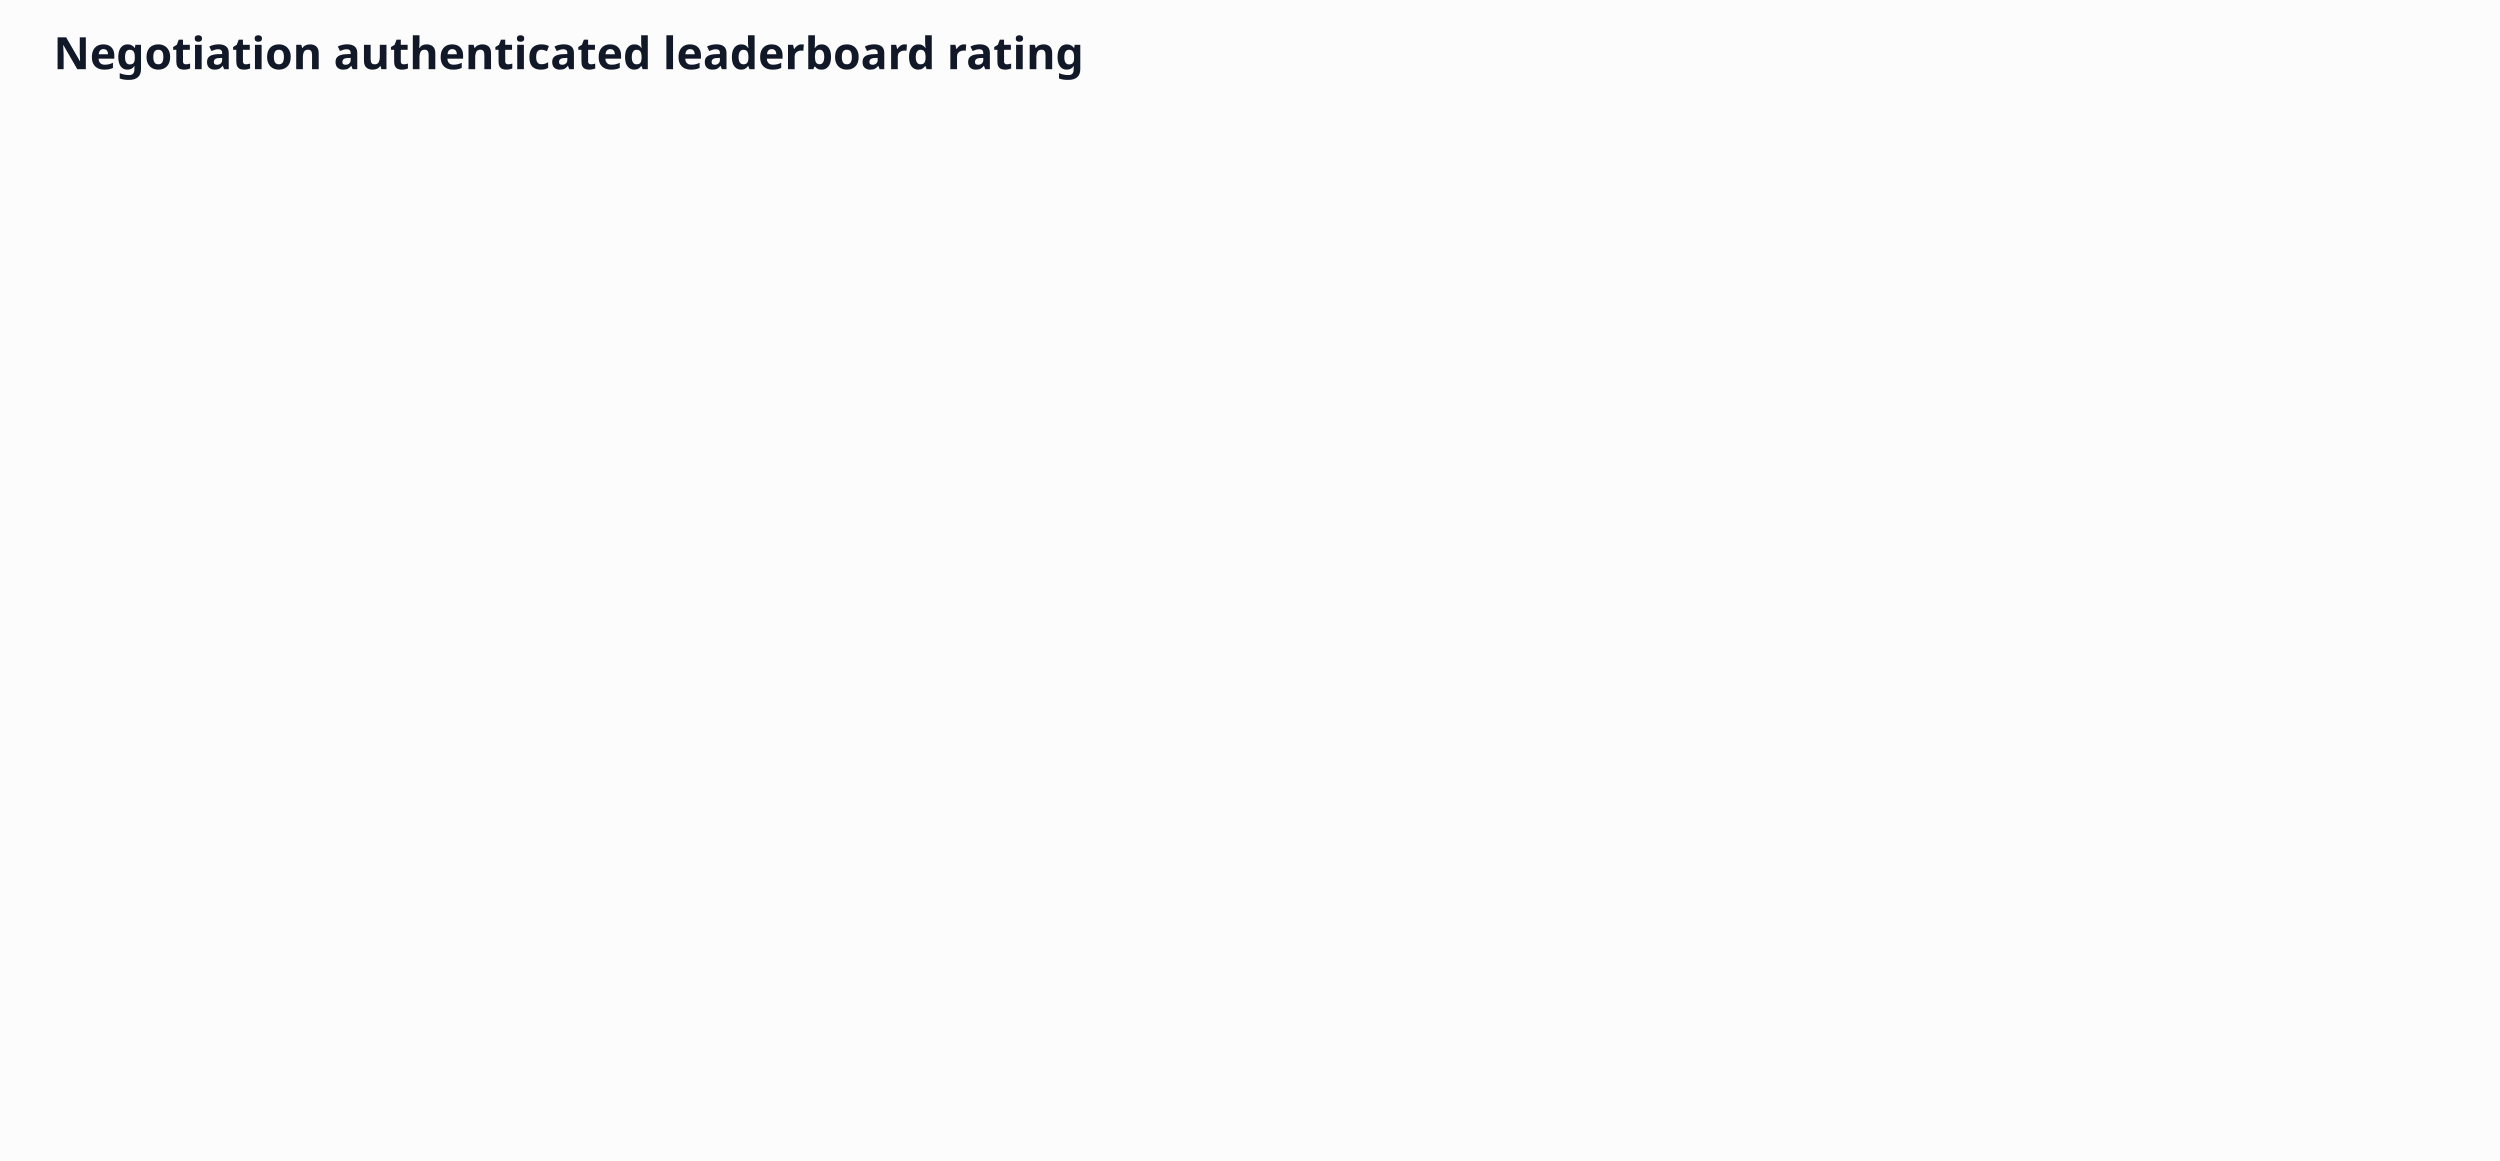
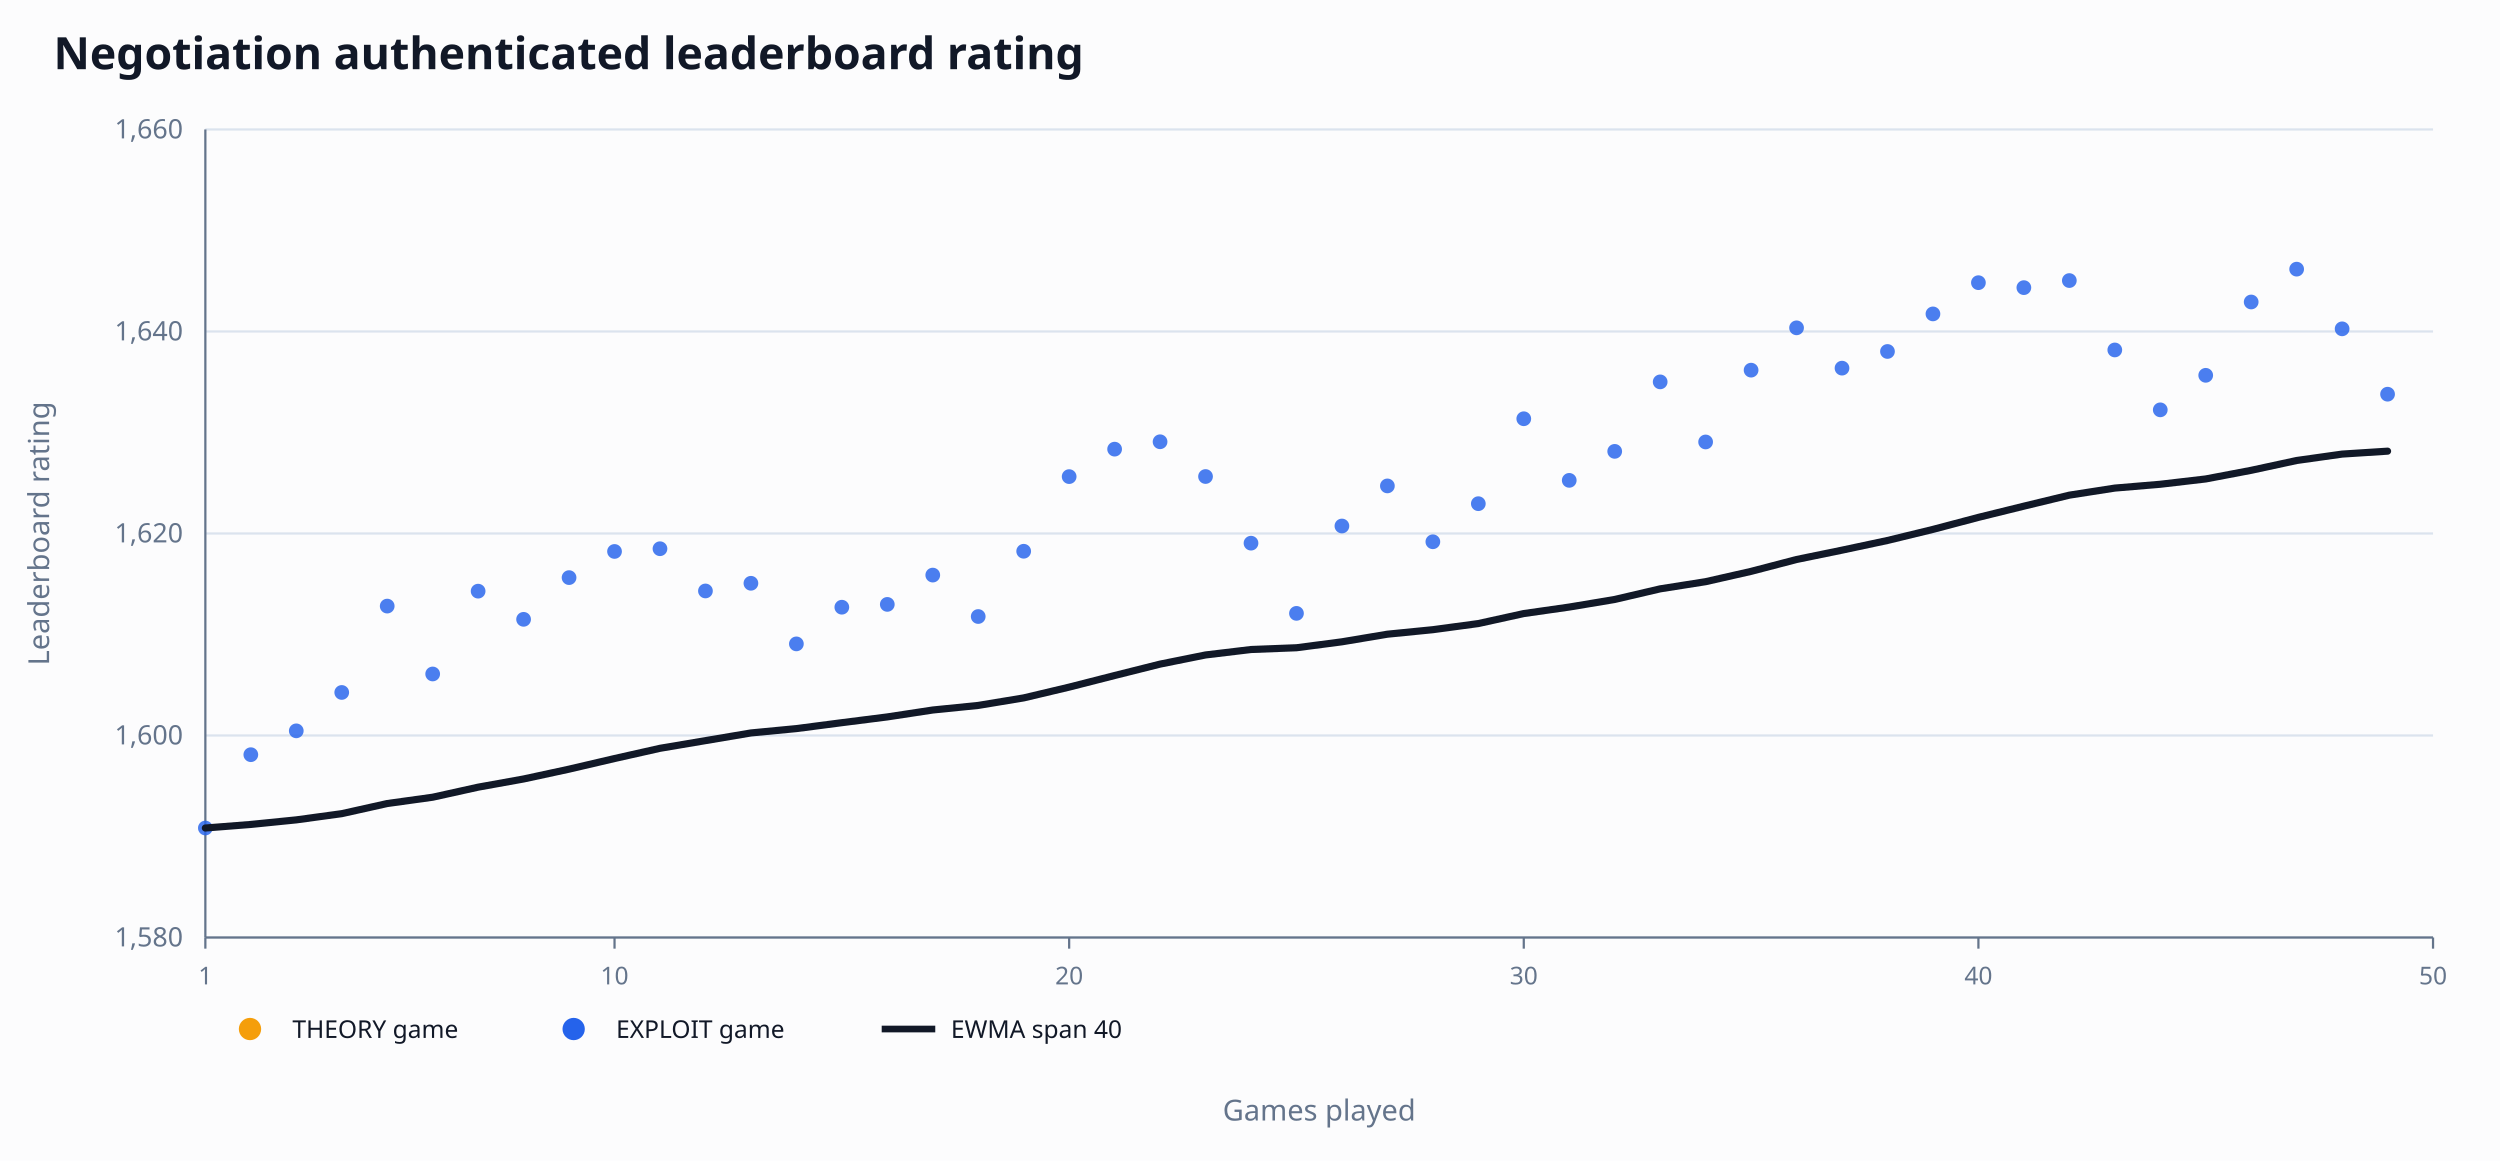
<svg xmlns="http://www.w3.org/2000/svg" width="1120" height="520" viewBox="0 0 1120 520">
  <rect width="100%" height="100%" fill="#fcfcfd" />
  <text x="24" y="31" font-family="system-ui,sans-serif" font-size="20" font-weight="700" fill="#111827">Negotiation authenticated leaderboard rating</text>
+   <line x1="92" y1="420.00" x2="1090" y2="420.00" stroke="#dbe3ee" stroke-width="1" />
+   <text x="82" y="424.00" text-anchor="end" font-family="system-ui,sans-serif" font-size="12" fill="#64748b">1,580</text>
+   <line x1="92" y1="329.50" x2="1090" y2="329.50" stroke="#dbe3ee" stroke-width="1" />
+   <text x="82" y="333.50" text-anchor="end" font-family="system-ui,sans-serif" font-size="12" fill="#64748b">1,600</text>
+   <line x1="92" y1="239.00" x2="1090" y2="239.00" stroke="#dbe3ee" stroke-width="1" />
+   <text x="82" y="243.00" text-anchor="end" font-family="system-ui,sans-serif" font-size="12" fill="#64748b">1,620</text>
+   <line x1="92" y1="148.50" x2="1090" y2="148.50" stroke="#dbe3ee" stroke-width="1" />
+   <text x="82" y="152.50" text-anchor="end" font-family="system-ui,sans-serif" font-size="12" fill="#64748b">1,640</text>
+   <line x1="92" y1="58.00" x2="1090" y2="58.00" stroke="#dbe3ee" stroke-width="1" />
+   <text x="82" y="62.00" text-anchor="end" font-family="system-ui,sans-serif" font-size="12" fill="#64748b">1,660</text>
+   <line x1="92.00" y1="420" x2="92.00" y2="425" stroke="#64748b" />
+   <text x="92.00" y="441" text-anchor="middle" font-family="system-ui,sans-serif" font-size="11" fill="#64748b">1</text>
+   <line x1="275.31" y1="420" x2="275.31" y2="425" stroke="#64748b" />
+   <text x="275.31" y="441" text-anchor="middle" font-family="system-ui,sans-serif" font-size="11" fill="#64748b">10</text>
+   <line x1="478.98" y1="420" x2="478.98" y2="425" stroke="#64748b" />
+   <text x="478.98" y="441" text-anchor="middle" font-family="system-ui,sans-serif" font-size="11" fill="#64748b">20</text>
+   <line x1="682.65" y1="420" x2="682.65" y2="425" stroke="#64748b" />
+   <text x="682.65" y="441" text-anchor="middle" font-family="system-ui,sans-serif" font-size="11" fill="#64748b">30</text>
+   <line x1="886.33" y1="420" x2="886.33" y2="425" stroke="#64748b" />
+   <text x="886.33" y="441" text-anchor="middle" font-family="system-ui,sans-serif" font-size="11" fill="#64748b">40</text>
+   <line x1="1090.00" y1="420" x2="1090.00" y2="425" stroke="#64748b" />
+   <text x="1090.00" y="441" text-anchor="middle" font-family="system-ui,sans-serif" font-size="11" fill="#64748b">50</text>
+   <line x1="92" y1="58" x2="92" y2="420" stroke="#64748b" />
+   <line x1="92" y1="420" x2="1090" y2="420" stroke="#64748b" />
+   <text x="591.00" y="502" text-anchor="middle" font-family="system-ui,sans-serif" font-size="13" fill="#64748b">Games played</text>
+   <text x="22" y="239.00" text-anchor="middle" transform="rotate(-90 22 239.00)" font-family="system-ui,sans-serif" font-size="13" fill="#64748b">Leaderboard rating</text>
+   <circle cx="92.00" cy="370.95" r="3.3" fill="#2563eb" opacity="0.82" />
+   <circle cx="112.37" cy="338.10" r="3.3" fill="#2563eb" opacity="0.82" />
+   <circle cx="132.73" cy="327.42" r="3.3" fill="#2563eb" opacity="0.82" />
+   <circle cx="153.10" cy="310.22" r="3.3" fill="#2563eb" opacity="0.82" />
+   <circle cx="173.47" cy="271.53" r="3.3" fill="#2563eb" opacity="0.82" />
+   <circle cx="193.84" cy="301.94" r="3.3" fill="#2563eb" opacity="0.82" />
+   <circle cx="214.20" cy="264.84" r="3.3" fill="#2563eb" opacity="0.82" />
+   <circle cx="234.57" cy="277.46" r="3.3" fill="#2563eb" opacity="0.82" />
+   <circle cx="254.94" cy="258.77" r="3.3" fill="#2563eb" opacity="0.82" />
+   <circle cx="275.31" cy="247.05" r="3.3" fill="#2563eb" opacity="0.82" />
+   <circle cx="295.67" cy="245.83" r="3.3" fill="#2563eb" opacity="0.82" />
+   <circle cx="316.04" cy="264.75" r="3.3" fill="#2563eb" opacity="0.82" />
+   <circle cx="336.41" cy="261.31" r="3.3" fill="#2563eb" opacity="0.82" />
+   <circle cx="356.78" cy="288.46" r="3.3" fill="#2563eb" opacity="0.82" />
+   <circle cx="377.14" cy="272.03" r="3.3" fill="#2563eb" opacity="0.82" />
+   <circle cx="397.51" cy="270.77" r="3.3" fill="#2563eb" opacity="0.82" />
+   <circle cx="417.88" cy="257.64" r="3.3" fill="#2563eb" opacity="0.82" />
+   <circle cx="438.24" cy="276.20" r="3.3" fill="#2563eb" opacity="0.82" />
+   <circle cx="458.61" cy="246.96" r="3.3" fill="#2563eb" opacity="0.82" />
+   <circle cx="478.98" cy="213.52" r="3.3" fill="#2563eb" opacity="0.82" />
+   <circle cx="499.35" cy="201.22" r="3.3" fill="#2563eb" opacity="0.82" />
+   <circle cx="519.71" cy="197.91" r="3.3" fill="#2563eb" opacity="0.82" />
+   <circle cx="540.08" cy="213.48" r="3.3" fill="#2563eb" opacity="0.82" />
+   <circle cx="560.45" cy="243.34" r="3.3" fill="#2563eb" opacity="0.82" />
+   <circle cx="580.82" cy="274.79" r="3.3" fill="#2563eb" opacity="0.82" />
+   <circle cx="601.18" cy="235.65" r="3.3" fill="#2563eb" opacity="0.82" />
+   <circle cx="621.55" cy="217.69" r="3.3" fill="#2563eb" opacity="0.82" />
+   <circle cx="641.92" cy="242.71" r="3.3" fill="#2563eb" opacity="0.82" />
+   <circle cx="662.29" cy="225.65" r="3.3" fill="#2563eb" opacity="0.82" />
+   <circle cx="682.65" cy="187.60" r="3.3" fill="#2563eb" opacity="0.82" />
+   <circle cx="703.02" cy="215.20" r="3.3" fill="#2563eb" opacity="0.82" />
+   <circle cx="723.39" cy="202.21" r="3.3" fill="#2563eb" opacity="0.82" />
+   <circle cx="743.76" cy="171.08" r="3.3" fill="#2563eb" opacity="0.82" />
+   <circle cx="764.12" cy="198.00" r="3.3" fill="#2563eb" opacity="0.82" />
+   <circle cx="784.49" cy="165.83" r="3.3" fill="#2563eb" opacity="0.82" />
+   <circle cx="804.86" cy="146.87" r="3.3" fill="#2563eb" opacity="0.82" />
+   <circle cx="825.22" cy="164.93" r="3.3" fill="#2563eb" opacity="0.82" />
+   <circle cx="845.59" cy="157.46" r="3.3" fill="#2563eb" opacity="0.82" />
+   <circle cx="865.96" cy="140.63" r="3.3" fill="#2563eb" opacity="0.82" />
+   <circle cx="886.33" cy="126.64" r="3.3" fill="#2563eb" opacity="0.82" />
+   <circle cx="906.69" cy="128.86" r="3.3" fill="#2563eb" opacity="0.82" />
+   <circle cx="927.06" cy="125.69" r="3.3" fill="#2563eb" opacity="0.82" />
+   <circle cx="947.43" cy="156.78" r="3.3" fill="#2563eb" opacity="0.82" />
+   <circle cx="967.80" cy="183.61" r="3.3" fill="#2563eb" opacity="0.82" />
+   <circle cx="988.16" cy="168.14" r="3.3" fill="#2563eb" opacity="0.82" />
+   <circle cx="1008.53" cy="135.29" r="3.3" fill="#2563eb" opacity="0.82" />
+   <circle cx="1028.90" cy="120.58" r="3.3" fill="#2563eb" opacity="0.82" />
+   <circle cx="1049.27" cy="147.32" r="3.3" fill="#2563eb" opacity="0.82" />
+   <circle cx="1069.63" cy="176.60" r="3.3" fill="#2563eb" opacity="0.82" />
+   <polyline points="92.00,370.95 112.37,369.35 132.73,367.30 153.10,364.52 173.47,359.98 193.84,357.15 214.20,352.65 234.57,348.98 254.94,344.58 275.31,339.82 295.67,335.24 316.04,331.80 336.41,328.36 356.78,326.41 377.14,323.76 397.51,321.18 417.88,318.08 438.24,316.03 458.61,312.66 478.98,307.83 499.35,302.63 519.71,297.52 540.08,293.42 560.45,290.98 580.82,290.19 601.18,287.53 621.55,284.12 641.92,282.10 662.29,279.35 682.65,274.87 703.02,271.96 723.39,268.56 743.76,263.80 764.12,260.59 784.49,255.97 804.86,250.65 825.22,246.47 845.59,242.13 865.96,237.17 886.33,231.78 906.69,226.76 927.06,221.83 947.43,218.66 967.80,216.95 988.16,214.57 1008.53,210.70 1028.90,206.30 1049.27,203.43 1069.63,202.12" fill="none" stroke="#111827" stroke-width="3.2" stroke-linejoin="round" stroke-linecap="round" />
+   <circle cx="112" cy="461" r="5" fill="#f59e0b" />
+   <text x="131" y="465" font-family="system-ui,sans-serif" font-size="11" fill="#111827">THEORY game</text>
+   <circle cx="257" cy="461" r="5" fill="#2563eb" />
+   <text x="276" y="465" font-family="system-ui,sans-serif" font-size="11" fill="#111827">EXPLOIT game</text>
+   <line x1="395" y1="461" x2="419" y2="461" stroke="#111827" stroke-width="3" />
+   <text x="426" y="465" font-family="system-ui,sans-serif" font-size="11" fill="#111827">EWMA span 40</text>
</svg>
